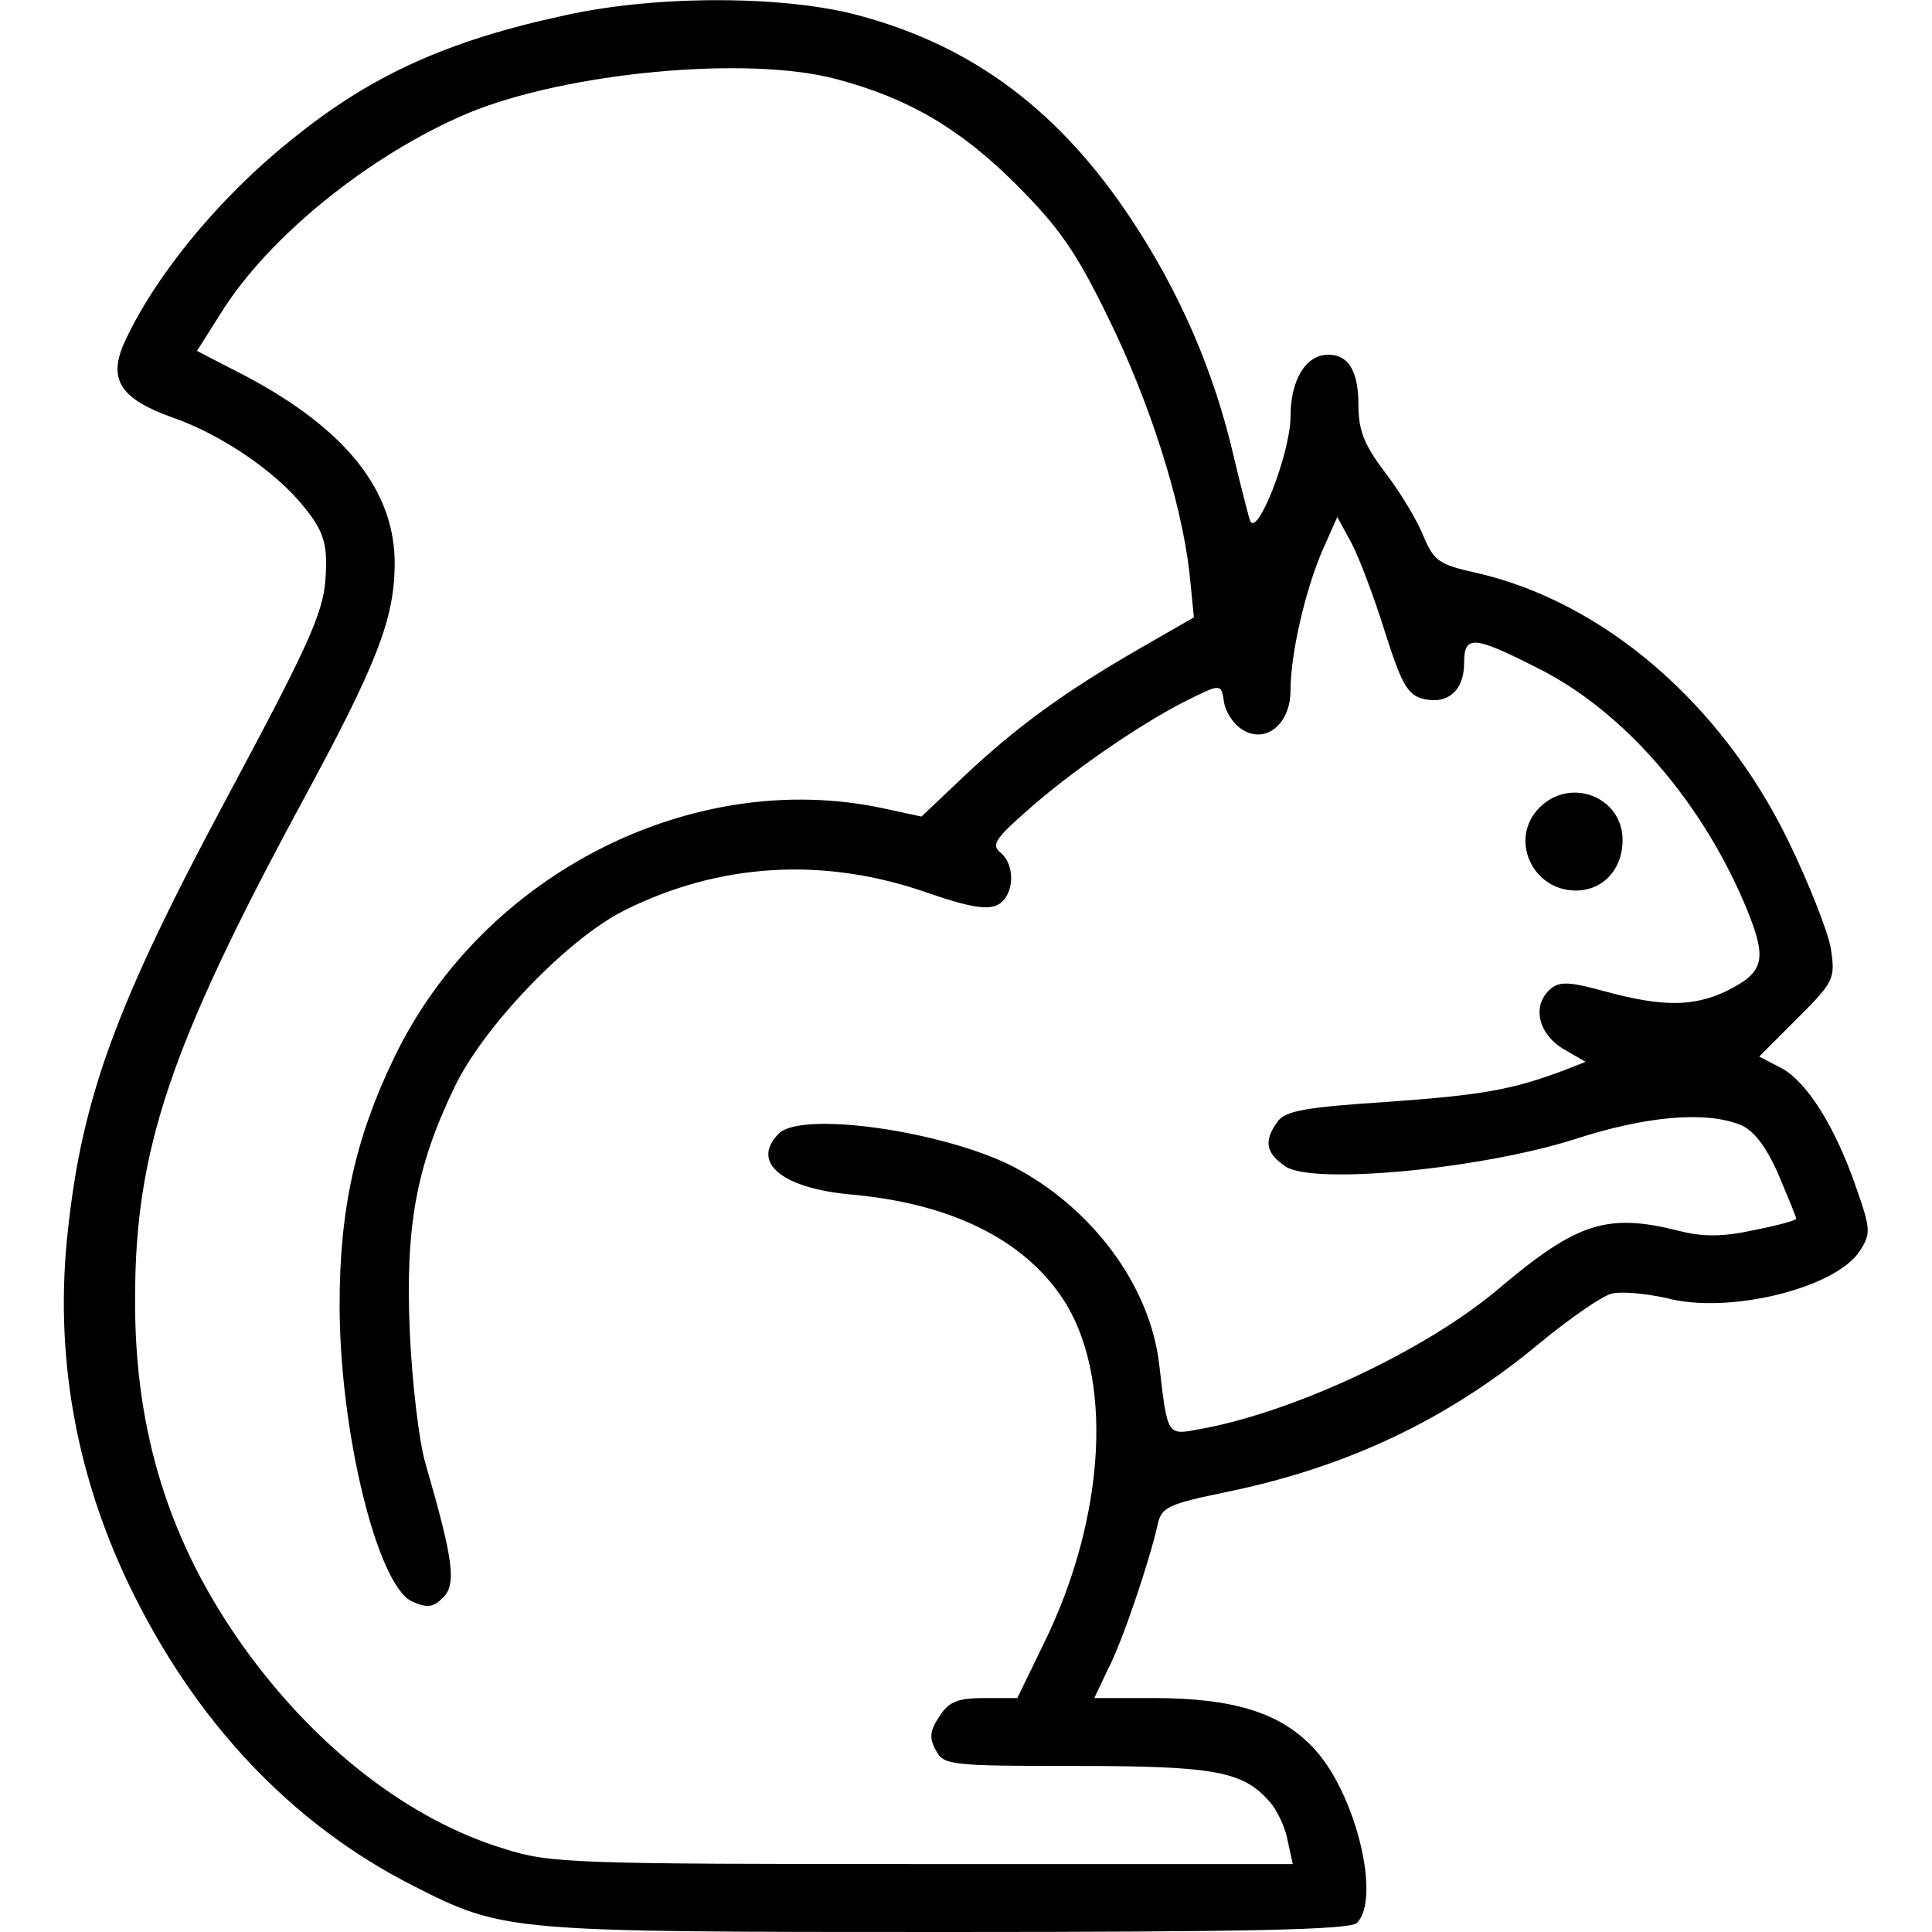
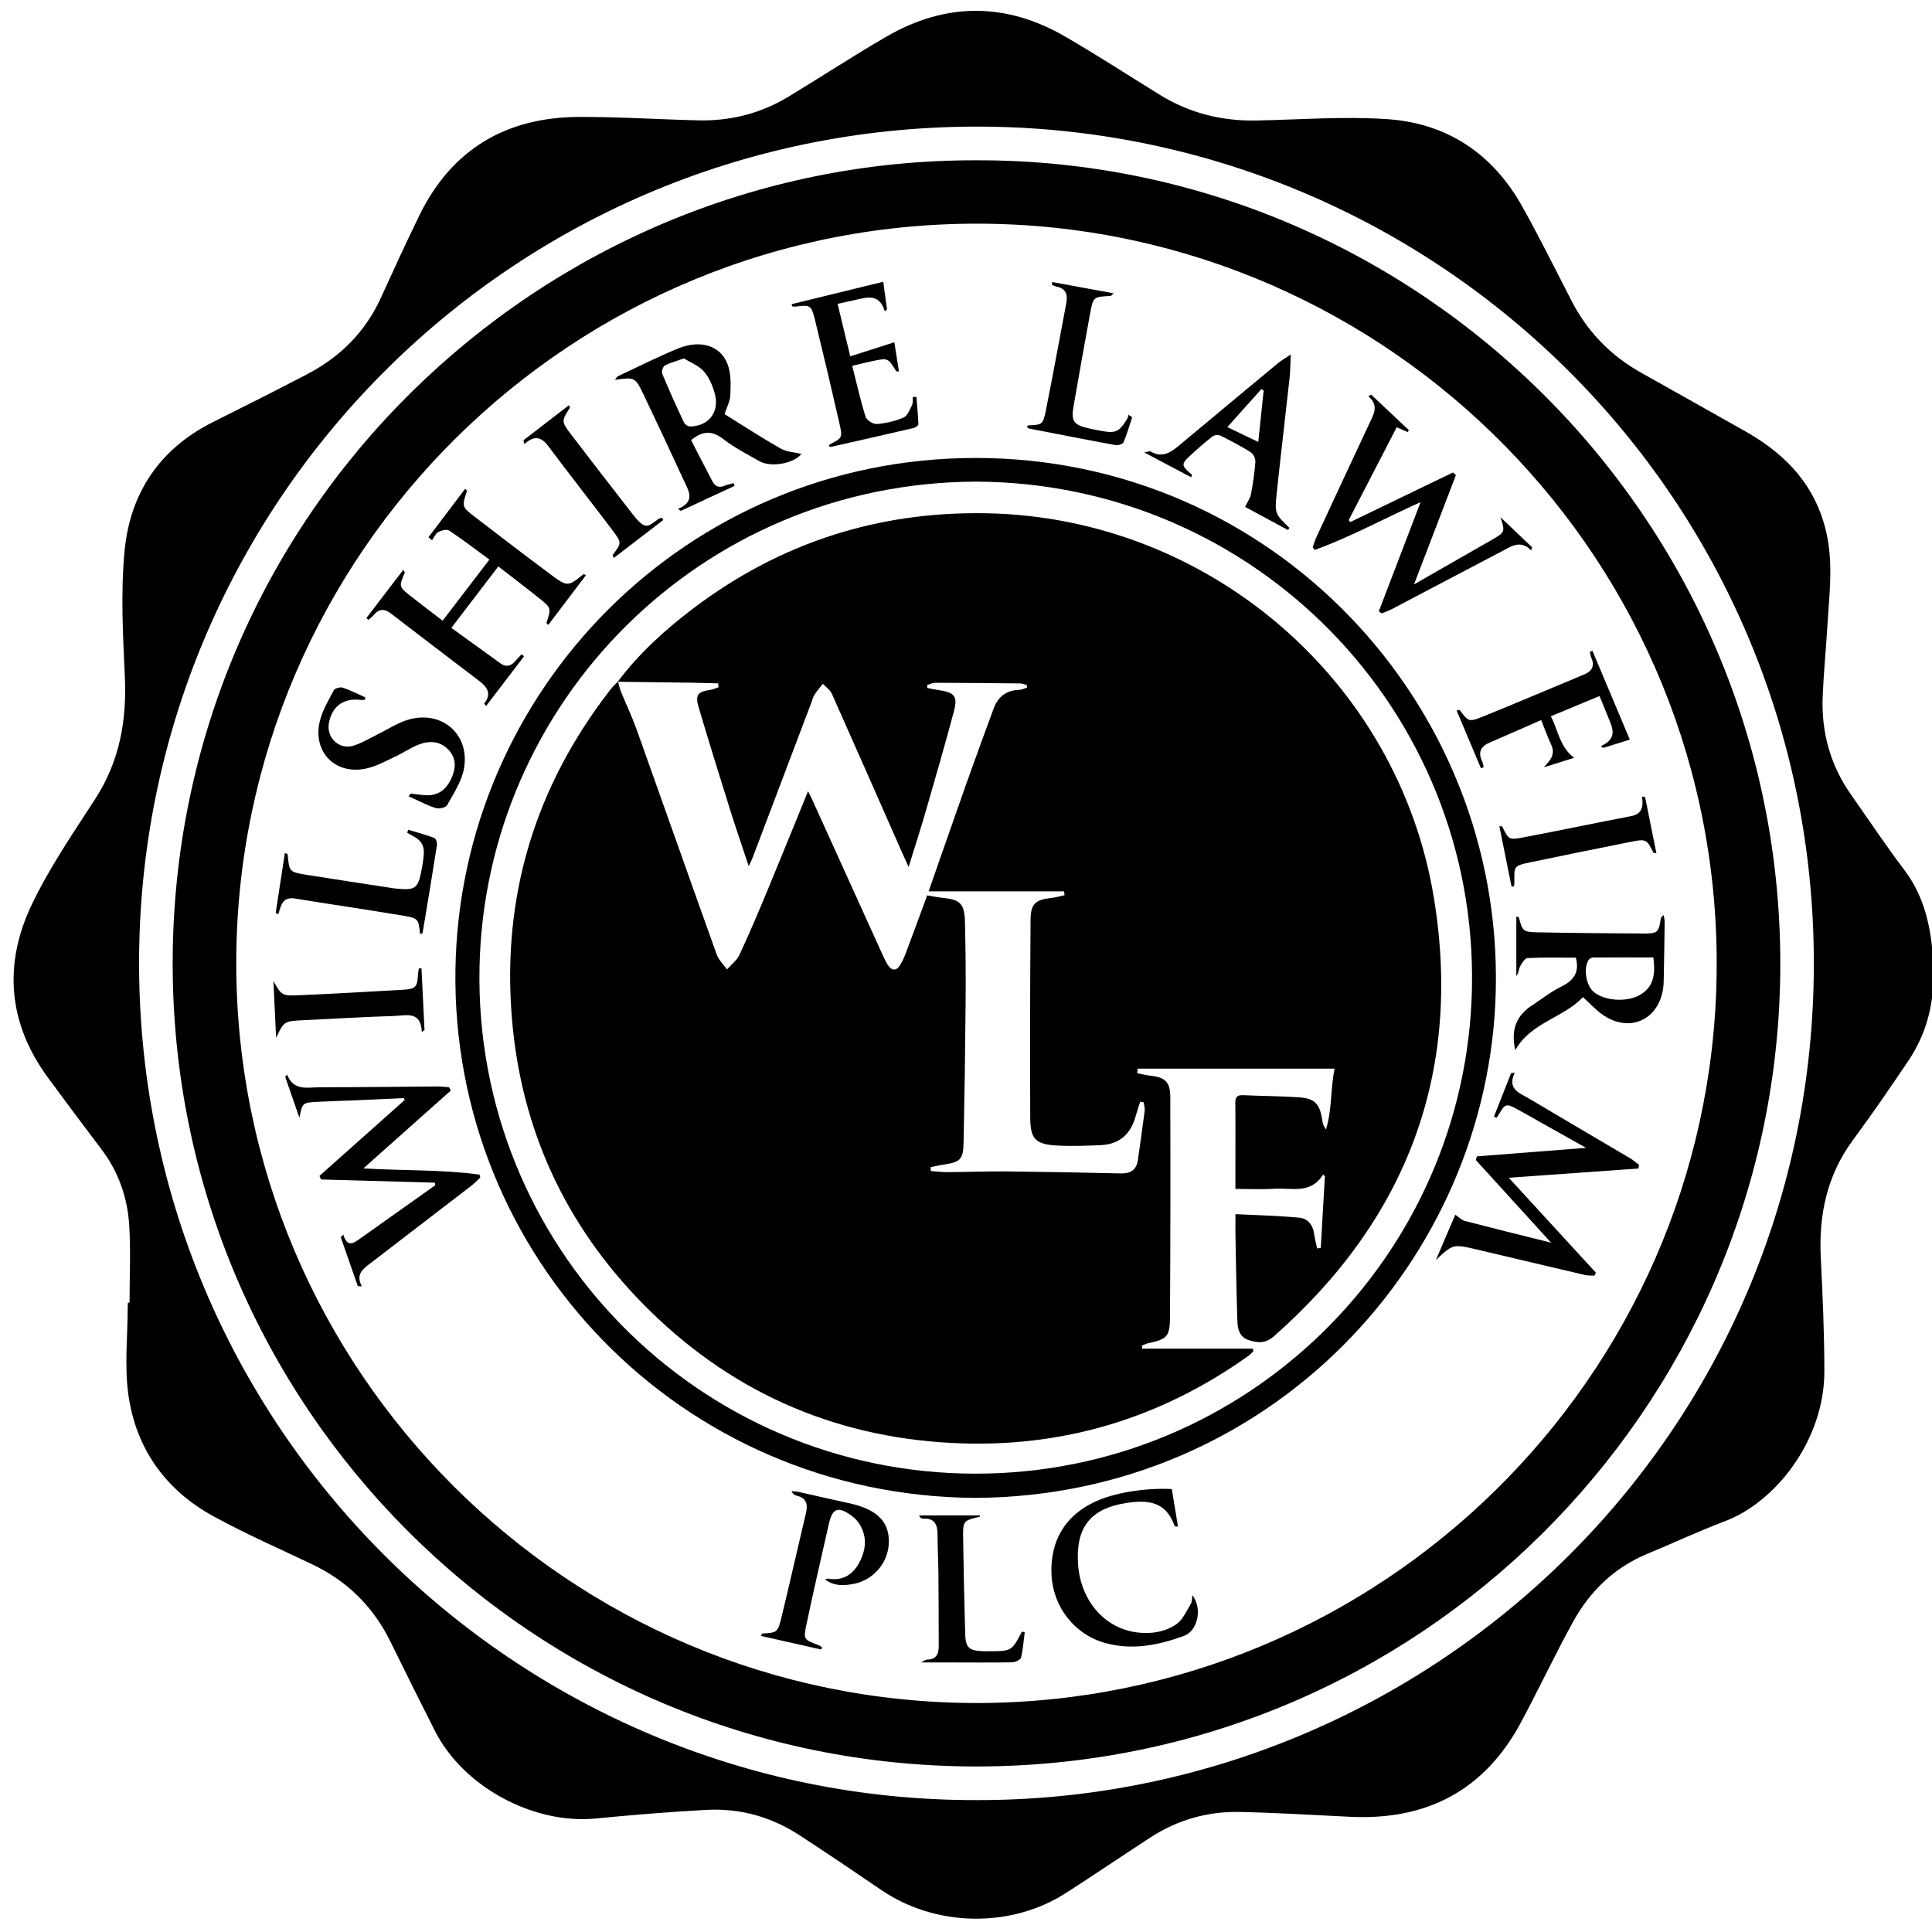
- <svg xmlns="http://www.w3.org/2000/svg" version="1.0" width="256pt" height="256pt" viewBox="0 0 256 256" preserveAspectRatio="xMidYMid meet">
-   <g transform="translate(0,256) scale(0.1,-0.1)" fill="#000000" stroke="none">
-     <path d="M750 2540 c-159 -34 -261 -81 -366 -167 -97 -78 -182 -183 -221 -271 -19 -46 -2 -71 65 -95 64 -22 138 -72 175 -119 24 -29 30 -47 29 -80 -1 -55 -13 -84 -134 -310 -144 -269 -189 -392 -208 -568 -18 -161 9 -319 80 -468 87 -182 216 -319 378 -401 120 -61 125 -61 707 -61 400 0 534 3 543 12 32 32 -1 169 -55 229 -44 49 -107 69 -215 69 l-78 0 18 38 c19 36 55 143 66 192 5 23 14 27 91 43 161 33 295 97 416 198 39 32 82 62 95 65 13 3 45 0 72 -6 82 -22 224 13 256 62 15 23 15 29 -4 83 -28 82 -66 142 -100 160 l-29 15 51 51 c48 48 50 52 44 92 -4 23 -30 89 -58 146 -89 181 -245 314 -412 352 -50 11 -56 16 -70 49 -8 20 -30 57 -50 83 -28 37 -36 56 -36 90 0 45 -13 67 -40 67 -30 0 -50 -34 -50 -82 0 -48 -45 -164 -54 -137 -2 7 -12 45 -21 83 -26 113 -71 217 -135 314 -95 144 -209 230 -360 271 -97 27 -268 28 -390 1z m359 -85 c94 -25 163 -65 237 -139 58 -58 80 -90 122 -176 56 -114 97 -244 108 -338 l6 -60 -73 -42 c-99 -57 -163 -104 -231 -168 l-57 -54 -51 11 c-252 54 -530 -87 -647 -329 -52 -107 -73 -202 -73 -329 0 -168 50 -372 96 -393 20 -9 28 -8 41 5 18 18 14 49 -23 177 -9 30 -18 109 -21 175 -6 139 8 218 59 324 38 80 149 196 224 234 127 64 266 72 403 24 55 -19 79 -23 93 -16 22 12 24 52 4 69 -13 10 -7 19 34 55 57 51 147 113 207 144 52 26 51 26 55 0 2 -12 12 -28 23 -35 31 -21 65 6 65 51 0 48 19 131 42 185 l20 45 19 -35 c10 -19 30 -72 44 -117 22 -69 30 -84 51 -89 32 -8 54 11 54 47 0 38 12 37 97 -6 115 -57 221 -180 279 -323 26 -65 21 -81 -30 -106 -43 -20 -84 -20 -158 0 -47 13 -61 14 -73 4 -25 -21 -18 -58 15 -79 l31 -18 -28 -11 c-69 -26 -109 -33 -234 -42 -109 -7 -136 -12 -146 -26 -19 -26 -16 -42 11 -60 38 -24 257 -3 381 36 95 31 173 38 220 20 18 -7 34 -27 51 -65 13 -31 24 -57 24 -60 0 -2 -25 -9 -56 -15 -41 -9 -68 -9 -99 -1 -95 24 -135 11 -236 -74 -98 -84 -276 -167 -401 -189 -42 -8 -41 -8 -52 86 -12 105 -90 209 -195 263 -94 47 -279 73 -309 43 -38 -38 4 -73 98 -81 130 -12 225 -59 277 -136 69 -102 59 -290 -24 -459 l-35 -72 -44 0 c-35 0 -47 -5 -59 -24 -13 -19 -14 -29 -5 -45 10 -20 19 -21 186 -21 183 0 221 -7 256 -47 10 -11 21 -34 24 -51 l7 -32 -491 0 c-459 0 -494 1 -553 20 -126 38 -250 134 -345 266 -99 138 -146 286 -145 464 0 195 46 333 220 655 101 186 123 244 124 316 1 98 -64 180 -198 251 l-64 33 31 49 c63 102 198 211 328 266 130 54 371 77 489 45z" />
-     <path d="M2040 1490 c-41 -41 -10 -110 48 -110 36 0 62 28 62 67 0 57 -69 84 -110 43z" />
-   </g>
+ <svg xmlns="http://www.w3.org/2000/svg" version="1.1" id="Layer_1" x="0px" y="0px" width="256px" height="256px" viewBox="0 0 256 256" enable-background="new 0 0 256 256" xml:space="preserve">
+   <path d="M17.166,172.604c0-3.41,0.169-6.833-0.042-10.233c-0.232-3.665-1.405-7.086-3.675-10.074  c-2.397-3.158-4.763-6.337-7.118-9.536c-5.291-7.213-5.882-15.029-2.112-22.917c2.334-4.879,5.439-9.409,8.396-13.972  c3.21-4.963,4.192-10.339,3.929-16.158c-0.254-5.555-0.56-11.163-0.042-16.665c0.718-7.699,4.646-13.602,11.754-17.14  c4.15-2.07,8.29-4.161,12.409-6.305c4.403-2.292,7.751-5.618,9.821-10.181c1.658-3.643,3.326-7.276,5.08-10.877  c4.309-8.807,11.543-13.032,21.237-13.053c5.228-0.011,10.455,0.327,15.693,0.454c4.277,0.105,8.3-0.908,11.965-3.126  c4.33-2.619,8.564-5.396,12.948-7.942c7.899-4.593,15.893-4.593,23.792,0c4.235,2.461,8.332,5.122,12.504,7.699  c3.918,2.418,8.185,3.474,12.778,3.39c5.776-0.116,11.585-0.57,17.33-0.18c7.952,0.528,14.003,4.604,17.9,11.585  c2.302,4.119,4.393,8.353,6.558,12.546c2.091,4.055,5.143,7.181,9.104,9.42c4.668,2.629,9.347,5.238,14.003,7.878  c5.587,3.168,9.547,7.572,10.772,14.088c0.728,3.875,0.221,7.74-0.011,11.605c-0.18,3.115-0.496,6.221-0.623,9.336  c-0.201,4.773,1.014,9.177,3.791,13.105c2.334,3.306,4.573,6.695,7.022,9.917c2.566,3.39,3.464,7.266,3.781,11.342  c0.264,3.306,0.032,6.601-1.099,9.736c-0.528,1.447-1.246,2.873-2.102,4.15c-2.396,3.569-4.837,7.118-7.393,10.582  c-3.421,4.646-4.53,9.853-4.256,15.514c0.254,5.048,0.476,10.117,0.476,15.164c0,8.935-6.326,17.235-13.201,19.823  c-3.464,1.31-6.832,2.893-10.254,4.309c-4.394,1.826-7.625,4.974-9.874,9.062c-2.387,4.36-4.51,8.859-6.854,13.242  c-4.815,9.008-12.45,13.021-22.578,12.546c-4.932-0.231-9.864-0.549-14.796-0.644c-4.224-0.074-8.185,1.065-11.743,3.379  c-3.749,2.439-7.445,4.953-11.215,7.371c-7.287,4.678-17.267,4.488-24.416-0.391c-3.591-2.45-7.192-4.879-10.836-7.255  c-3.749-2.45-7.899-3.623-12.366-3.38c-4.89,0.265-9.769,0.665-14.648,1.141c-8.279,0.813-17.583-4.192-21.343-11.637  c-1.975-3.908-3.939-7.837-5.861-11.766c-2.281-4.646-5.734-8.068-10.402-10.286c-4.372-2.08-8.829-4.034-13.074-6.356  c-6.378-3.497-10.296-9.019-11.279-16.2c-0.507-3.76-0.084-7.646-0.074-11.479c0-0.212,0.021-0.423,0.032-0.634  C17.019,172.604,17.092,172.604,17.166,172.604z M129.352,238.522c60.217,0.148,111.002-48.441,110.991-110.886  c-0.011-61.558-49.508-110.2-109.65-110.854C68.564,16.117,18.993,65.931,18.434,126.549  C17.853,188.909,68.396,238.628,129.352,238.522z" />
+   <path d="M129.436,21.239c58.749-0.116,107.359,48.199,106.451,108.098c-0.866,57.364-47.744,104.813-106.673,104.729  C70.486,233.992,22.837,186.374,22.88,127.584C22.922,68.127,71.448,21.07,129.436,21.239z M129.468,225.66  c53.415-0.053,97.157-43.035,97.991-96.407c0.866-54.884-43.288-98.964-96.809-99.608c-54.831-0.666-99.333,43.721-99.344,97.971  C31.296,181.675,75.344,225.66,129.468,225.66z" />
+   <path d="M129.246,198.478c-39.095-0.212-69.468-32.021-68.897-69.997c0.56-36.983,30.572-67.778,68.897-67.798  c39.358-0.021,69.91,32.495,68.949,70.661C197.309,167.144,168.193,198.255,129.246,198.478z M129.341,63.819  c-36.571,0.127-65.106,29.316-65.803,64.388c-0.729,36.899,28.989,67.071,65.761,67.06c35.896-0.011,64.926-28.693,65.739-64.166  C195.873,94.191,166.281,63.956,129.341,63.819z" />
+   <path d="M190.265,166.954c0.845-1.986,1.7-3.972,2.566-5.999c0.528,0.359,0.866,0.719,1.257,0.824  c3.696,0.961,7.402,1.879,11.437,2.883c-3.474-3.812-6.717-7.383-9.969-10.951c0.042-0.159,0.095-0.316,0.137-0.486  c4.7-0.369,9.41-0.729,14.469-1.13c-2.134-1.193-3.981-2.238-5.84-3.274c-1.099-0.623-2.197-1.256-3.306-1.857  c-1.447-0.782-1.605-0.719-2.439,0.749c-0.074,0.138-0.19,0.265-0.285,0.392c-0.116-0.053-0.222-0.096-0.338-0.148  c0.76-1.912,1.51-3.834,2.271-5.744c0.158-0.033,0.327-0.054,0.485-0.085c-1.034,2.196,0.623,2.682,1.827,3.4  c4.488,2.671,9.008,5.312,13.507,7.973c0.412,0.243,0.761,0.571,1.141,0.856c-0.031,0.157-0.053,0.316-0.084,0.475  c-5.629,0.401-11.258,0.803-17.183,1.225c3.939,4.287,7.752,8.438,11.554,12.589c-0.063,0.127-0.127,0.253-0.201,0.38  c-0.411-0.021-0.823,0.011-1.225-0.074c-4.764-1.108-9.516-2.25-14.278-3.368C192.535,164.82,192.535,164.831,190.265,166.954z" />
+   <path d="M188.237,66.533c-4.837,2.175-9.283,4.615-14.024,6.336c-0.095-0.116-0.18-0.232-0.274-0.348  c0.169-0.455,0.295-0.93,0.496-1.362c2.323-5.006,4.646-10.001,6.991-14.997c0.57-1.214,1.362-2.408-0.127-3.664  c0.127-0.063,0.264-0.138,0.391-0.201c1.669,1.563,3.337,3.137,4.995,4.7c-0.053,0.084-0.105,0.169-0.158,0.253  c-0.38-0.158-0.75-0.327-1.457-0.633c-2.112,4.086-4.235,8.206-6.368,12.313c0.073,0.084,0.147,0.158,0.222,0.243  c4.53-2.186,9.071-4.382,13.603-6.568c0.126,0.116,0.253,0.232,0.39,0.349c-1.806,4.71-3.611,9.42-5.555,14.489  c0.898-0.517,1.489-0.855,2.091-1.204c2.704-1.553,5.418-3.095,8.122-4.647c1.879-1.077,1.869-1.088,1.256-3.052  c1.395,1.331,2.788,2.651,4.183,3.982c-0.042,0.137-0.085,0.274-0.127,0.412c-1.446-1.479-2.683-0.507-3.907,0.127  c-4.858,2.534-9.695,5.101-14.542,7.646c-0.434,0.221-0.888,0.38-1.342,0.57c-0.137-0.084-0.274-0.168-0.4-0.264  C184.509,76.291,186.326,71.539,188.237,66.533z" />
+   <path d="M45.49,163.595c0.518,1.722,1.341,1.151,2.186,0.55c3.326-2.365,6.674-4.731,10-7.097c-0.021-0.116-0.032-0.232-0.052-0.338  c-5.027-0.138-10.054-0.285-15.091-0.423c-0.063-0.158-0.137-0.316-0.201-0.475c3.76-3.348,7.53-6.695,11.29-10.055  c-0.032-0.084-0.074-0.168-0.106-0.253c-2.25,0.105-4.499,0.212-6.759,0.307c-1.521,0.063-3.031,0.095-4.551,0.18  c-2.144,0.104-2.133,0.115-2.535,2.122c-0.623-1.806-1.257-3.611-1.88-5.428c0.084-0.096,0.158-0.201,0.243-0.296  c0.887,2.228,2.735,1.679,4.33,1.679c5.238,0,10.465-0.074,15.704-0.105c0.476,0,0.961,0.074,1.436,0.105  c0.074,0.138,0.159,0.285,0.232,0.434c-3.77,3.357-7.54,6.717-11.585,10.318c5.344,0.316,10.402,0.137,15.387,0.822  c0.032,0.127,0.063,0.254,0.105,0.381c-0.38,0.359-0.728,0.739-1.14,1.056c-4.446,3.422-8.892,6.843-13.349,10.255  c-0.993,0.76-2.081,1.457-1.214,3.104c-0.18,0-0.359-0.011-0.528-0.011c-0.75-2.165-1.51-4.33-2.26-6.495  C45.257,163.817,45.374,163.711,45.49,163.595z" />
+   <path d="M48.552,81.888c1.616-2.102,3.221-4.213,4.89-6.389c0.126,0.253,0.211,0.338,0.19,0.391  c-0.792,1.837-0.803,1.848,0.877,3.168c1.32,1.046,2.671,2.06,4.14,3.189c2.059-2.683,4.076-5.312,6.199-8.1  c-1.795-1.32-3.527-2.641-5.333-3.845c-0.317-0.211-1.035-0.021-1.458,0.211c-0.359,0.201-0.549,0.708-0.813,1.077  c-0.158-0.137-0.317-0.274-0.464-0.412c1.615-2.123,3.221-4.246,4.868-6.421c0.18,0.232,0.232,0.274,0.222,0.296  c-0.687,2.091-0.697,2.102,1.151,3.516c3.284,2.514,6.558,5.038,9.874,7.499c2.312,1.721,2.334,1.689,4.467-0.021  c0.084,0.063,0.179,0.126,0.264,0.19c-1.648,2.175-3.295,4.351-4.975,6.569c-0.158-0.18-0.253-0.253-0.243-0.285  c0.645-1.933,0.665-1.954-1.014-3.295c-1.743-1.394-3.517-2.735-5.365-4.171c-2.091,2.735-4.098,5.365-6.221,8.143  c2.229,1.616,4.372,3.167,6.516,4.709c0.761,0.55,1.415,0.349,1.985-0.348c0.253-0.306,0.539-0.57,0.813-0.866  c0.105,0.095,0.211,0.179,0.316,0.274c-1.668,2.176-3.327,4.361-5.016,6.568c-0.18-0.2-0.285-0.295-0.275-0.306  c1.056-1.299,0.412-2.197-0.676-3.02c-3.897-2.968-7.783-5.925-11.669-8.914c-0.866-0.665-1.595-0.644-2.292,0.201  c-0.201,0.243-0.464,0.433-0.697,0.645C48.731,82.068,48.647,81.972,48.552,81.888z" />
+   <path d="M200.783,139.147c-0.612-2.683,0.105-4.573,2.302-5.988c1.236-0.802,2.408-1.742,3.718-2.387  c1.647-0.803,2.534-1.857,2.006-3.875c-2.059,0-4.234-0.053-6.399,0.053c-0.349,0.021-0.76,0.655-0.981,1.088  c-0.201,0.379-0.17,0.866-0.508,1.288c0-2.608,0-5.228,0-7.878c0.201,0.063,0.328,0.074,0.338,0.116  c0.476,1.827,0.539,1.943,2.557,1.975c4.678,0.095,9.366,0.127,14.045,0.159c1.753,0.011,1.943-0.19,2.187-1.869  c0.031-0.19,0.095-0.38,0.401-0.57c0.042,0.285,0.126,0.57,0.126,0.855c-0.031,2.44-0.063,4.89-0.115,7.33  c-0.011,0.507-0.011,1.014-0.085,1.511c-0.602,4.256-4.552,5.967-8.068,3.463c-0.877-0.622-1.627-1.446-2.556-2.291  C207.162,134.871,202.832,135.483,200.783,139.147z M219.074,126.866c-2.683,0-5.333-0.011-7.974,0.011  c-0.2,0-0.485,0.147-0.591,0.316c-0.75,1.12-0.338,3.453,0.718,4.288c1.437,1.141,4.298,1.341,6.02,0.38  C219.053,130.857,219.401,129.21,219.074,126.866z" />
+   <path d="M96.001,54.874c2.503,1.552,4.932,3.137,7.445,4.562c0.813,0.464,1.869,0.496,2.746,0.708  c-0.951,1.246-4.002,1.858-5.576,0.961c-1.605-0.919-3.285-1.774-4.742-2.904c-1.488-1.162-2.767-1.151-4.298,0.116  c0.929,1.795,1.869,3.665,2.851,5.512c0.349,0.655,0.898,0.834,1.605,0.528c0.37-0.159,0.771-0.222,1.161-0.338  c0.053,0.116,0.095,0.243,0.148,0.359c-2.376,1.108-4.752,2.207-7.129,3.315c-0.126-0.084-0.253-0.179-0.38-0.264  c2.388-0.972,1.395-2.439,0.771-3.781c-1.722-3.749-3.475-7.477-5.249-11.205c-1.193-2.503-1.225-2.482-3.865-2.112  c0.169-0.211,0.243-0.412,0.38-0.476c2.672-1.246,5.302-2.587,8.026-3.696c2.968-1.193,5.619-0.338,6.527,2.134  c0.443,1.193,0.411,2.619,0.359,3.928C96.772,53.121,96.307,53.945,96.001,54.874z M90.625,47.492  c-1.056,0.37-1.838,0.57-2.523,0.94c-0.254,0.137-0.476,0.792-0.36,1.066c0.898,2.176,1.87,4.319,2.873,6.453  c0.127,0.264,0.528,0.56,0.803,0.56c2.45-0.021,3.929-1.88,3.316-4.266c-0.274-1.067-0.739-2.197-1.457-3.021  C92.59,48.442,91.471,48.031,90.625,47.492z" />
+   <path d="M157.833,63.238c-1.953-1.035-3.918-2.081-6.21-3.285c0.518-0.105,0.697-0.201,0.782-0.159  c1.479,0.908,2.63,0.243,3.759-0.707c4.394-3.675,8.809-7.34,13.223-11.004c0.401-0.328,0.866-0.581,1.647-1.109  c-0.063,1.257-0.053,2.155-0.148,3.031c-0.56,5.069-1.161,10.127-1.7,15.196c-0.306,2.862-0.243,2.904,1.658,4.731  c-0.053,0.105-0.105,0.2-0.169,0.306c-1.954-1.056-3.907-2.112-5.692-3.073c0.328-0.687,0.687-1.173,0.782-1.711  c0.264-1.404,0.475-2.83,0.58-4.255c0.032-0.423-0.264-1.056-0.612-1.268c-1.277-0.813-2.629-1.521-3.981-2.186  c-0.285-0.148-0.834-0.116-1.077,0.074c-1.066,0.824-2.08,1.722-3.062,2.64c-1.13,1.056-1.077,1.257,0.349,2.471  C157.918,63.027,157.875,63.133,157.833,63.238z M167.443,51.727c-0.105-0.053-0.2-0.116-0.307-0.169  c-1.499,1.679-2.999,3.358-4.509,5.038c1.141,0.549,2.556,1.225,4.098,1.964C166.979,56.142,167.211,53.934,167.443,51.727z" />
+   <path d="M155.268,197.305c0.274,1.679,0.549,3.305,0.823,4.984c-0.296-0.042-0.434-0.031-0.443-0.063  c-1.162-3.39-3.687-3.495-6.464-3.062c-4.741,0.74-6.663,3.295-6.336,8.089c0.327,4.89,3.58,8.587,7.974,9.072  c1.816,0.201,3.622-0.105,5.079-1.13c0.845-0.591,1.31-1.742,1.891-2.672c0.169-0.285,0.137-0.687,0.211-1.141  c1.352,1.732,0.708,4.71-1.108,5.375c-3.38,1.247-6.844,1.933-10.402,0.962c-4.087-1.109-6.938-4.764-7.16-8.987  c-0.254-4.657,1.975-8.195,6.252-9.959C148.086,197.728,151.93,197.136,155.268,197.305z" />
+   <path d="M108.821,218.573c-2.65-0.602-5.301-1.203-7.983-1.806c0.084-0.189,0.116-0.316,0.148-0.316  c2.006-0.117,2.07-0.106,2.587-2.239c1.109-4.583,2.144-9.188,3.232-13.771c0.274-1.173,0-1.985-1.299-2.271  c-0.243-0.052-0.465-0.242-0.634-0.58c0.264,0.021,0.528,0.011,0.781,0.063c2.471,0.55,4.932,1.099,7.403,1.657  c0.244,0.054,0.486,0.138,0.729,0.211c2.851,0.898,4.129,2.524,3.981,5.08c-0.148,2.599-2.165,4.869-4.806,5.302  c-1.256,0.211-2.513,0.264-3.632-0.634c0.147-0.031,0.295-0.116,0.433-0.084c1.827,0.306,3.158-0.465,4.013-1.985  c0.939-1.658,1.193-3.422,0.169-5.165c-0.265-0.453-0.666-0.876-1.099-1.192c-1.795-1.299-2.545-1.024-3.021,1.099  c-1.003,4.435-2.028,8.859-2.967,13.316c-0.423,1.975-0.338,1.996,1.583,2.725c0.169,0.063,0.317,0.179,0.476,0.274  C108.896,218.362,108.864,218.469,108.821,218.573z" />
+   <path d="M104.903,40.3c4.013-0.982,8.026-1.964,12.134-2.967c0.158,1.172,0.328,2.408,0.496,3.654  c-0.094,0.084-0.2,0.18-0.295,0.264c-0.697-2.376-2.323-1.87-3.897-1.51c-0.739,0.169-1.478,0.328-2.355,0.518  c0.549,2.292,1.088,4.52,1.679,6.959c2.007-0.645,3.886-1.246,5.84-1.87c0.168,1.088,0.39,2.461,0.612,3.876  c-0.211-0.021-0.338,0-0.37-0.042c-1.077-1.764-1.077-1.774-3.21-1.32c-0.824,0.169-1.637,0.38-2.609,0.612  c0.582,2.302,1.077,4.552,1.764,6.738c0.138,0.454,1.004,1.014,1.5,0.972c1.193-0.095,2.429-0.38,3.527-0.855  c0.518-0.222,0.834-1.045,1.13-1.647c0.147-0.296,0.074-0.708,0.095-1.066c0.158-0.011,0.327-0.021,0.485-0.042  c0.095,1.214,0.222,2.429,0.264,3.644c0.012,0.158-0.391,0.444-0.644,0.496c-3.643,0.855-7.308,1.679-10.961,2.503  c-0.063,0.011-0.159-0.052-0.232-0.084c0.021-0.084,0.01-0.2,0.063-0.232c1.668-0.855,1.753-0.876,1.309-2.809  c-1.045-4.594-2.132-9.188-3.252-13.76c-0.465-1.891-0.634-1.954-2.535-1.711c-0.159,0.021-0.317-0.021-0.476-0.031  C104.935,40.512,104.924,40.406,104.903,40.3z" />
+   <path d="M211.006,86.229c1.637,3.875,3.263,7.762,4.953,11.775c-1.078,0.338-2.303,0.718-3.518,1.098  c-0.115-0.073-0.221-0.158-0.338-0.232c2.472-1.088,1.437-2.662,0.856-4.161c-0.307-0.781-0.634-1.552-1.014-2.481  c-2.134,0.887-4.214,1.753-6.453,2.682c0.993,1.859,1.151,4.056,3.095,5.502c-1.405,0.443-2.704,0.855-4.014,1.257  c0.824-0.919,1.584-1.689,0.961-3.01c-0.475-1.014-0.855-2.08-1.319-3.252c-2.334,1.024-4.552,2.017-6.78,2.967  c-1.183,0.507-1.637,1.247-1.057,2.471c0.116,0.253,0.148,0.539,0.222,0.803c-0.126,0.053-0.242,0.095-0.369,0.148  c-1.066-2.535-2.134-5.069-3.221-7.646c0.253-0.053,0.38-0.105,0.401-0.073c1.161,1.542,1.192,1.626,3.073,0.876  c4.487-1.817,8.944-3.717,13.411-5.576c1.024-0.422,1.447-1.109,0.972-2.197c-0.105-0.253-0.147-0.528-0.211-0.802  C210.763,86.323,210.89,86.281,211.006,86.229z" />
+   <path d="M54.424,105.153c0.687,0.074,1.383,0.19,2.07,0.222c1.648,0.063,2.683-0.834,3.327-2.26  c0.602-1.331,0.666-2.651-0.401-3.771c-1.088-1.15-2.503-1.225-3.876-0.708c-1.098,0.412-2.081,1.109-3.147,1.605  c-1.214,0.57-2.418,1.246-3.707,1.553c-4.15,1.014-7.308-2.07-6.315-6.221c0.348-1.436,1.151-2.777,1.858-4.108  c0.138-0.264,0.845-0.454,1.183-0.348c1.035,0.348,2.006,0.855,3.009,1.298c-0.032,0.106-0.074,0.223-0.105,0.328  c-0.179,0-0.359,0.021-0.539,0c-2.249-0.274-3.76,0.813-4.192,3.021c-0.38,1.922,1.289,3.602,3.179,3.062  c1.109-0.327,2.133-0.961,3.189-1.479c1.288-0.623,2.502-1.437,3.844-1.89c4.573-1.553,8.575,1.774,7.656,6.484  c-0.328,1.668-1.362,3.21-2.207,4.742c-0.18,0.317-1.025,0.517-1.458,0.401c-1.003-0.285-1.943-0.802-2.904-1.225  c-0.253-0.117-0.497-0.233-0.75-0.349C54.223,105.396,54.318,105.279,54.424,105.153z" />
+   <path d="M36.523,121.005c0.412-2.641,0.813-5.281,1.225-7.974c0.243,0.106,0.359,0.127,0.37,0.169  c0.201,2.323,0.201,2.355,2.588,2.735c3.823,0.613,7.656,1.183,11.49,1.774c0.126,0.021,0.253,0.032,0.38,0.042  c2.492,0.221,2.798-0.011,3.284-2.471c0.105-0.539,0.19-1.077,0.253-1.626c0.201-1.542-0.179-2.26-1.553-2.968  c-0.201-0.105-0.401-0.232-0.602-0.348c0.042-0.126,0.084-0.253,0.126-0.391c1.162,0.349,2.334,0.655,3.453,1.077  c0.222,0.085,0.412,0.655,0.359,0.972c-0.602,3.865-1.246,7.72-1.89,11.574c-0.011,0.063-0.096,0.127-0.159,0.18  c-0.074-0.032-0.201-0.053-0.201-0.085c-0.18-1.837-0.243-1.996-2.091-2.313c-4.815-0.802-9.652-1.51-14.479-2.292  c-1.616-0.264-1.87,0.898-2.176,2.049C36.777,121.078,36.65,121.036,36.523,121.005z" />
+   <path d="M150.019,55.286c-0.37,1.12-0.687,2.25-1.151,3.327c-0.105,0.243-0.739,0.423-1.088,0.359  c-3.812-0.697-7.614-1.447-11.416-2.186c-0.105-0.021-0.189-0.126-0.274-0.19c0.053-0.096,0.085-0.222,0.127-0.233  c1.869-0.074,1.985-0.074,2.365-1.974c0.95-4.742,1.816-9.505,2.715-14.268c0.211-1.12-0.096-1.912-1.32-2.144  c-0.222-0.042-0.412-0.179-0.624-0.274c0.032-0.106,0.064-0.222,0.096-0.328c2.641,0.486,5.28,0.972,8.11,1.489  c-0.274,0.253-0.327,0.338-0.38,0.348c-2.312,0.117-2.334,0.117-2.746,2.397c-0.75,4.098-1.489,8.195-2.196,12.303  c-0.327,1.89,0.042,2.376,1.943,2.83c0.527,0.127,1.077,0.222,1.615,0.328c2.06,0.391,2.472,0.201,3.591-1.616  c0.085-0.137,0.085-0.327,0.127-0.496C149.67,55.064,149.85,55.17,150.019,55.286z" />
+   <path d="M135.782,216.261c-0.147,1.141-0.222,2.292-0.496,3.39c-0.073,0.296-0.771,0.603-1.183,0.612  c-2.735,0.054-5.48,0.021-8.227,0.021c-1.15,0-2.312,0-3.854,0c0.507-0.242,0.666-0.38,0.834-0.38  c1.257-0.011,1.542-0.803,1.532-1.848c-0.011-3.2-0.011-6.4-0.042-9.61c-0.021-1.722-0.116-3.453-0.116-5.175  c-0.011-1.299-0.443-2.134-1.911-2.038c-0.117,0.011-0.233-0.074-0.349-0.116c-0.032-0.011-0.042-0.063-0.19-0.317  c2.767,0,5.418,0,8.078,0c-0.01,0.054-0.021,0.169-0.062,0.181c-2.176,0.527-2.207,0.527-2.176,2.809  c0.063,4.256,0.148,8.512,0.275,12.757c0.053,1.785,0.528,2.176,2.324,2.249c0.211,0.012,0.422,0,0.633,0  c3.189,0.012,3.189,0.012,4.562-2.598C135.54,216.229,135.656,216.25,135.782,216.261z" />
+   <path d="M36.228,130.002c1.109,1.922,1.12,1.975,3.485,1.869c4.594-0.201,9.177-0.465,13.771-0.729  c1.594-0.096,1.827-0.381,1.901-2.017c0.01-0.274,0.084-0.539,0.126-0.813c0.116,0,0.222,0,0.338,0  c0.137,2.725,0.274,5.449,0.401,8.174c-0.116,0.085-0.243,0.18-0.359,0.264c-0.106-2.852-2.091-2.176-3.591-2.133  c-4.002,0.127-8.005,0.369-12.007,0.56c-2.651,0.127-2.651,0.116-3.707,2.334C36.471,135.008,36.354,132.505,36.228,130.002z" />
+   <path d="M75.387,53.691c0.106,0.253,0.148,0.306,0.138,0.327c-1.162,1.816-1.173,1.827,0.253,3.686  c2.64,3.453,5.291,6.896,7.963,10.317c1.806,2.312,2.017,1.827,3.538,0.718c0.117-0.084,0.296-0.084,0.444-0.116  c0.052,0.095,0.116,0.179,0.169,0.274c-2.176,1.668-4.352,3.337-6.558,5.038c-0.106-0.253-0.18-0.359-0.159-0.391  c1.183-1.573,1.236-1.616,0.042-3.199c-2.84-3.771-5.766-7.488-8.596-11.269c-0.94-1.246-1.89-1.373-3.125-0.232  c-0.053-0.169-0.105-0.327-0.148-0.496C71.332,56.817,73.338,55.275,75.387,53.691z" />
+   <path d="M217.986,105.628c0.496,2.46,0.993,4.911,1.499,7.445c-0.253-0.053-0.38-0.053-0.401-0.095  c-0.876-1.774-0.981-1.837-2.978-1.436c-4.457,0.897-8.913,1.785-13.37,2.725c-2.133,0.454-2.122,0.496-2.069,2.64  c0,0.18-0.042,0.359-0.063,0.549c-0.105,0.011-0.211,0.011-0.316,0.021c-0.539-2.651-1.067-5.302-1.616-7.995  c0.243,0.021,0.369,0,0.38,0.032c0.845,1.732,0.855,1.816,2.831,1.437c4.752-0.897,9.493-1.901,14.246-2.809  c1.446-0.274,1.668-1.257,1.437-2.598C217.722,105.555,217.859,105.597,217.986,105.628z" />
+   <path d="M81.85,90.336c2.809-3.738,6.231-6.854,9.938-9.663c11.5-8.734,24.522-12.937,38.947-12.662  c29.295,0.549,54.535,22.04,59.267,50.986c3.78,23.128-3.58,42.517-21.174,58.042c-1.109,0.981-2.134,0.939-3.348,0.538  c-1.236-0.4-1.489-1.457-1.521-2.524c-0.127-3.748-0.179-7.497-0.253-11.257c-0.021-0.877,0-1.753,0-2.915  c2.915,0.148,5.682,0.211,8.427,0.465c1.141,0.105,1.838,0.939,1.996,2.145c0.085,0.654,0.265,1.288,0.401,1.932  c0.158-0.021,0.317-0.042,0.476-0.063c0.18-3.168,0.369-6.325,0.549-9.494c-0.074-0.084-0.158-0.157-0.232-0.242  c-1.658,2.692-4.267,1.722-6.548,1.891c-1.626,0.115-3.273,0.021-5.079,0.021c0-1.31,0-2.471,0-3.644  c0-2.577,0.021-5.143-0.011-7.72c-0.01-0.729,0.18-1.088,0.993-1.056c2.481,0.116,4.984,0.116,7.466,0.285  c2.091,0.147,2.735,0.877,3.053,2.989c0.062,0.422,0.168,0.844,0.507,1.267c0.823-2.714,0.591-5.534,1.14-8.058  c-8.775,0-17.435,0-26.095,0c-0.021,0.201-0.042,0.401-0.063,0.603c0.56,0.115,1.13,0.264,1.7,0.327  c1.975,0.211,2.672,0.802,2.683,2.799c0.031,9.778,0.021,19.568-0.042,29.348c-0.021,2.439-0.454,2.798-2.873,3.305  c-0.285,0.063-0.56,0.212-0.845,0.316c0.021,0.138,0.032,0.275,0.053,0.402c4.879,0,9.748,0,14.627,0  c0.031,0.116,0.063,0.231,0.095,0.338c-0.211,0.2-0.412,0.443-0.645,0.612c-11.754,8.374-24.849,12.292-39.285,11.553  c-16.052-0.823-29.771-7.032-40.997-18.47c-10.265-10.455-16.094-23.086-17.319-37.712c-1.362-16.21,3.042-30.764,13.032-43.626  c0.306-0.401,0.676-0.739,1.024-1.109c0.116,0.434,0.19,0.888,0.359,1.299c0.687,1.679,1.468,3.316,2.081,5.016  c3.559,9.948,7.065,19.928,10.635,29.876c0.264,0.729,0.897,1.32,1.362,1.975c0.559-0.634,1.298-1.183,1.647-1.922  c1.352-2.904,2.598-5.851,3.823-8.808c1.753-4.225,3.465-8.47,5.27-12.884c0.254,0.528,0.444,0.887,0.612,1.256  c3.095,6.833,6.2,13.655,9.293,20.488c0.211,0.454,0.423,0.929,0.708,1.341c0.527,0.76,1.119,0.707,1.583-0.042  c0.328-0.528,0.582-1.12,0.803-1.711c0.95-2.513,1.87-5.038,2.788-7.53c0.729,0.127,1.341,0.254,1.964,0.317  c2.43,0.243,2.979,0.76,3.042,3.252c0.085,3.538,0.116,7.085,0.085,10.634c-0.053,6.157-0.138,12.313-0.265,18.47  c-0.052,2.377-0.412,2.673-2.799,3.032c-0.527,0.073-1.045,0.211-1.573,0.316c0.011,0.169,0.021,0.338,0.032,0.507  c0.75,0.053,1.5,0.158,2.249,0.147c2.577-0.011,5.154-0.116,7.72-0.095c5.069,0.053,10.128,0.148,15.196,0.265  c1.331,0.03,2.081-0.476,2.271-1.796c0.296-2.165,0.624-4.33,0.898-6.506c0.042-0.369-0.096-0.76-0.148-1.129  c-0.147-0.021-0.296-0.043-0.454-0.063c-0.2,0.644-0.422,1.277-0.602,1.933c-0.645,2.344-2.134,3.696-4.594,3.812  c-1.933,0.085-3.887,0.159-5.809,0.054c-2.83-0.158-3.538-0.834-3.559-3.633c-0.042-8.734-0.021-17.467,0.042-26.191  c0.011-2.239,0.612-2.746,2.862-3c0.56-0.062,1.098-0.232,1.647-0.348c-0.021-0.169-0.054-0.338-0.074-0.507  c-5.936,0-11.87,0-17.942,0c1.721-4.911,3.348-9.61,5.005-14.288c1.183-3.338,2.397-6.653,3.623-9.97  c0.57-1.521,1.658-2.387,3.348-2.439c0.359-0.011,0.707-0.19,1.056-0.295c-0.011-0.117-0.021-0.232-0.021-0.349  c-0.296-0.074-0.592-0.211-0.888-0.211c-3.76-0.042-7.509-0.074-11.268-0.084c-0.348,0-0.708,0.2-1.056,0.306  c0.011,0.126,0.011,0.253,0.021,0.38c0.507,0.095,1.003,0.211,1.51,0.285c2.102,0.295,2.555,0.803,2.017,2.83  c-1.183,4.436-2.461,8.84-3.738,13.254c-0.676,2.354-1.437,4.689-2.26,7.35c-0.391-0.856-0.634-1.384-0.866-1.912  c-3.095-7.011-6.178-14.034-9.304-21.036c-0.232-0.518-0.782-0.887-1.193-1.32c-0.37,0.475-0.782,0.929-1.109,1.446  c-0.222,0.349-0.316,0.782-0.465,1.172c-2.565,6.78-5.122,13.549-7.699,20.33c-0.116,0.316-0.274,0.623-0.549,1.214  c-0.919-2.777-1.774-5.238-2.545-7.72c-1.384-4.425-2.767-8.85-4.076-13.285c-0.507-1.7-0.159-2.102,1.562-2.366  c0.359-0.053,0.708-0.221,1.056-0.327c-0.011-0.179-0.032-0.349-0.042-0.528c-1.172-0.032-2.333-0.063-3.506-0.084  C88.408,90.421,85.124,90.378,81.85,90.336z" />
</svg>
